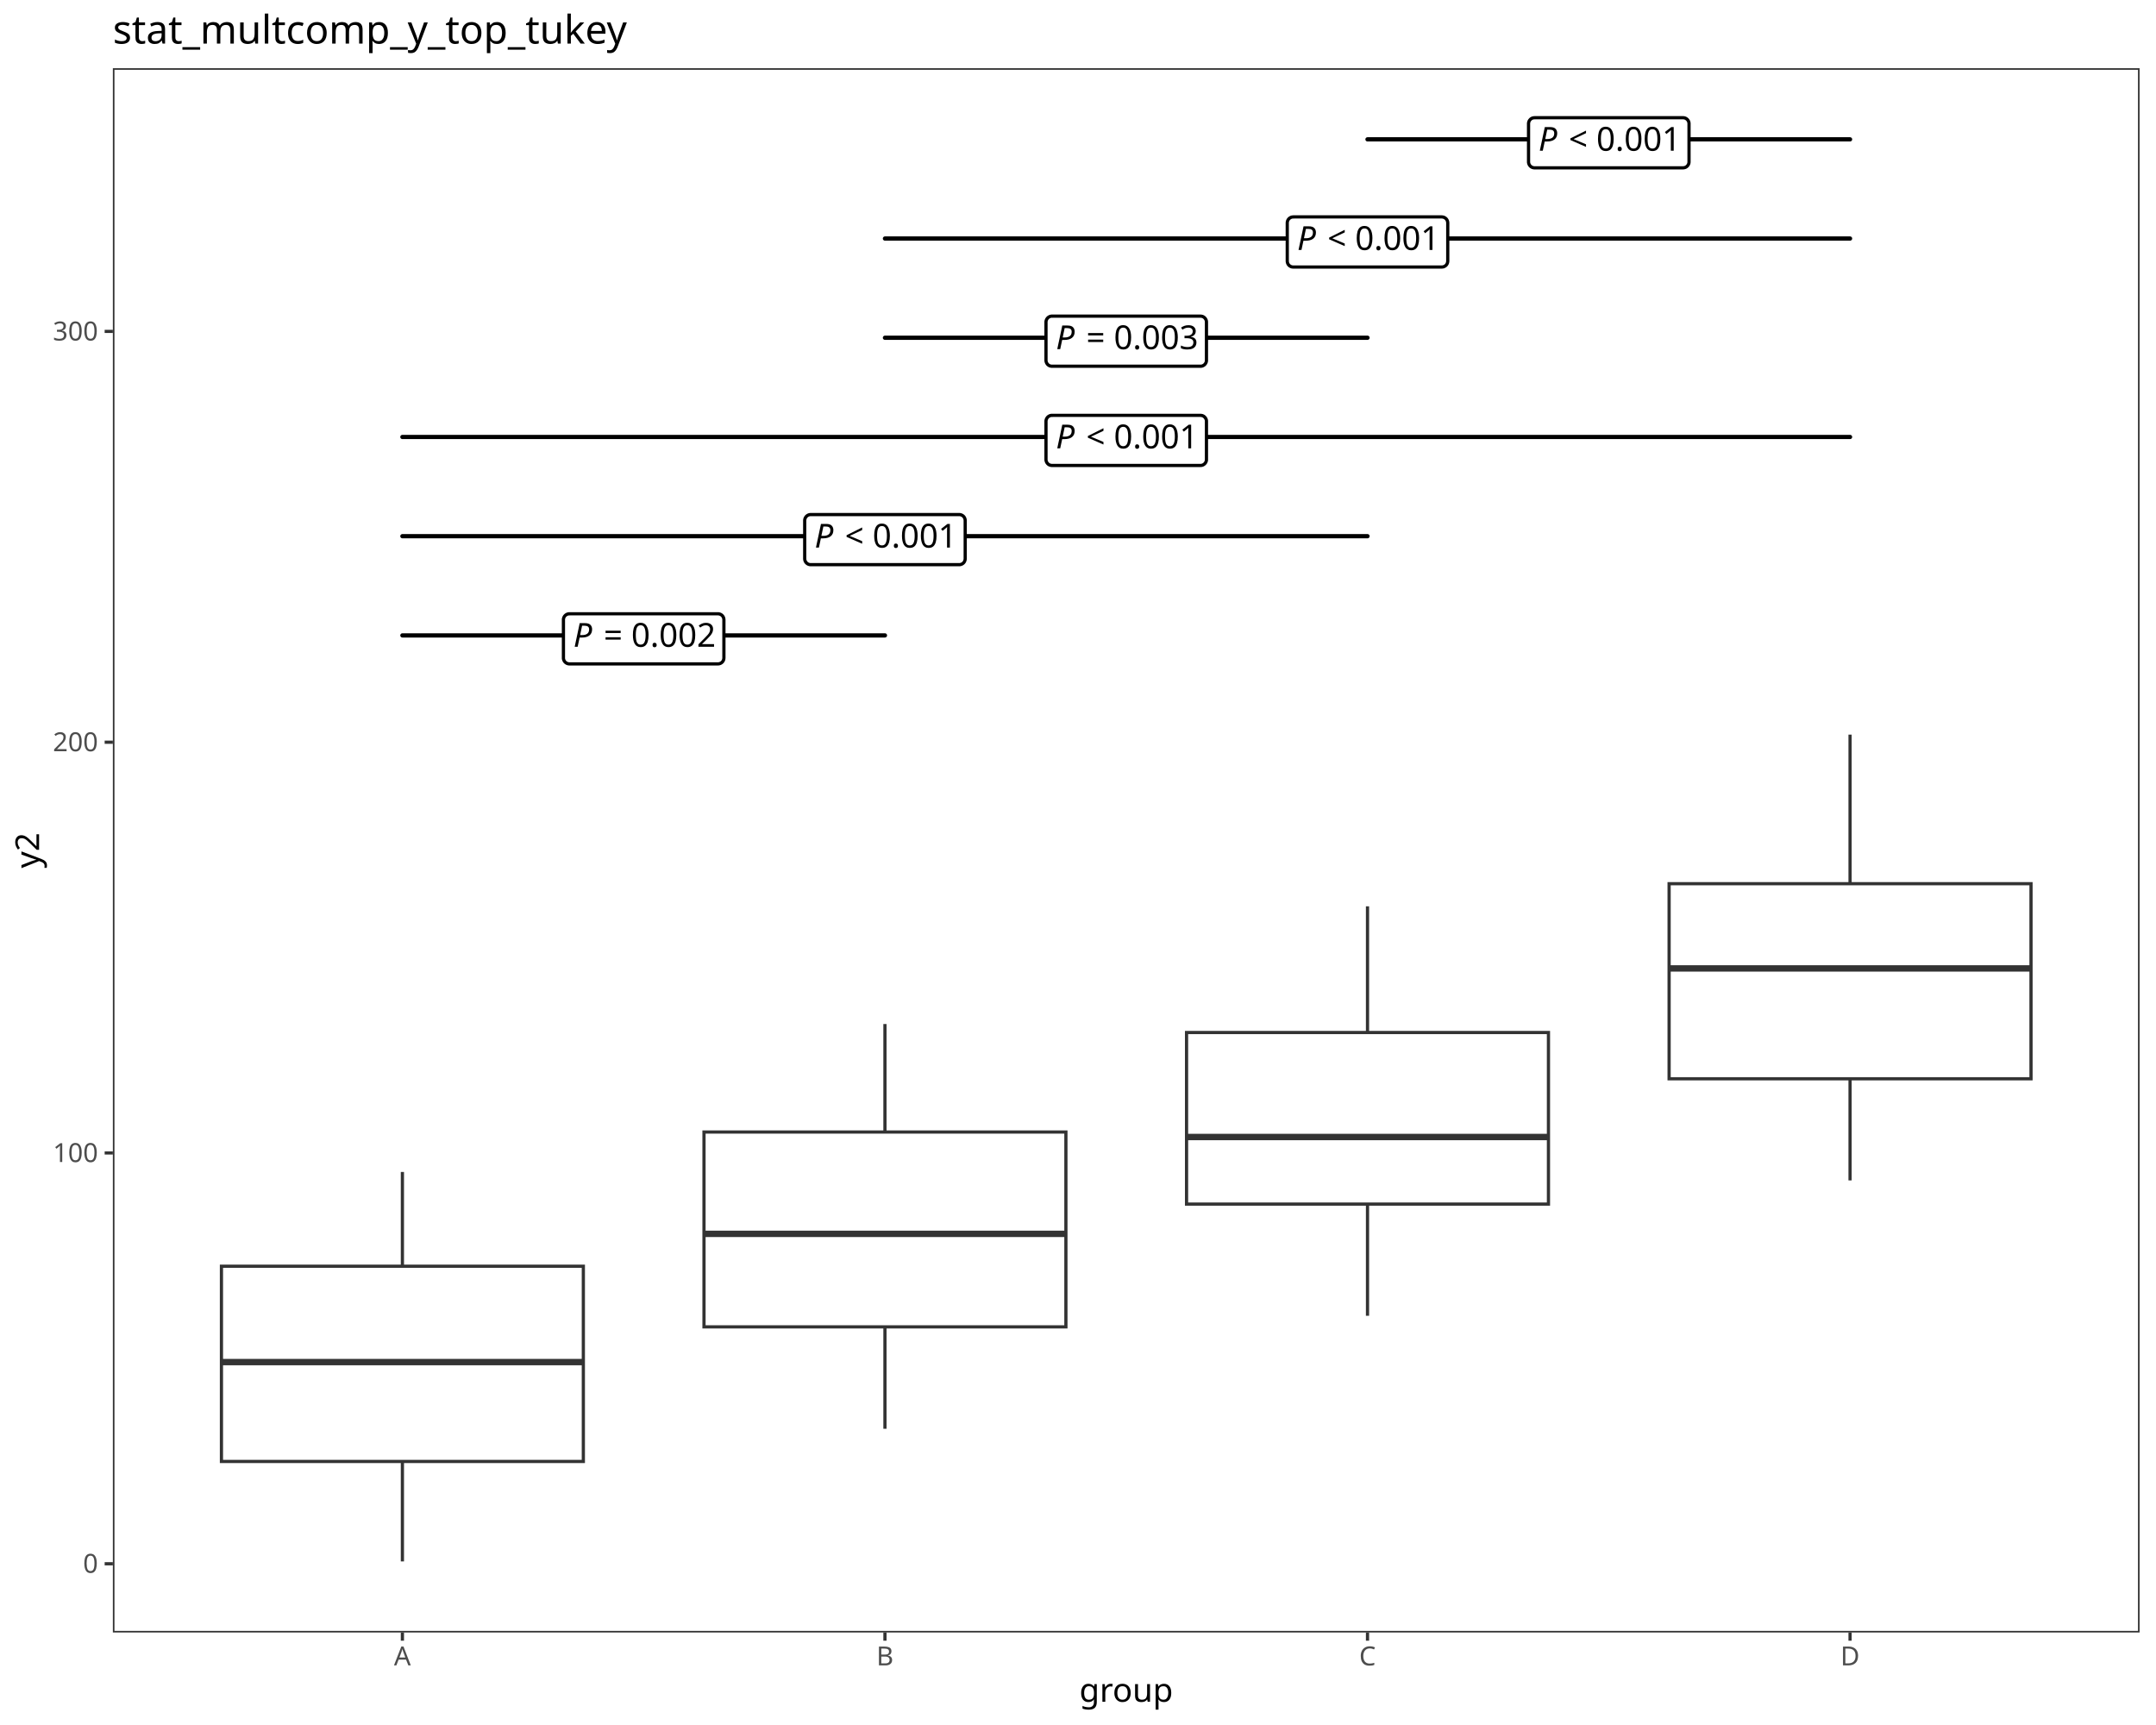
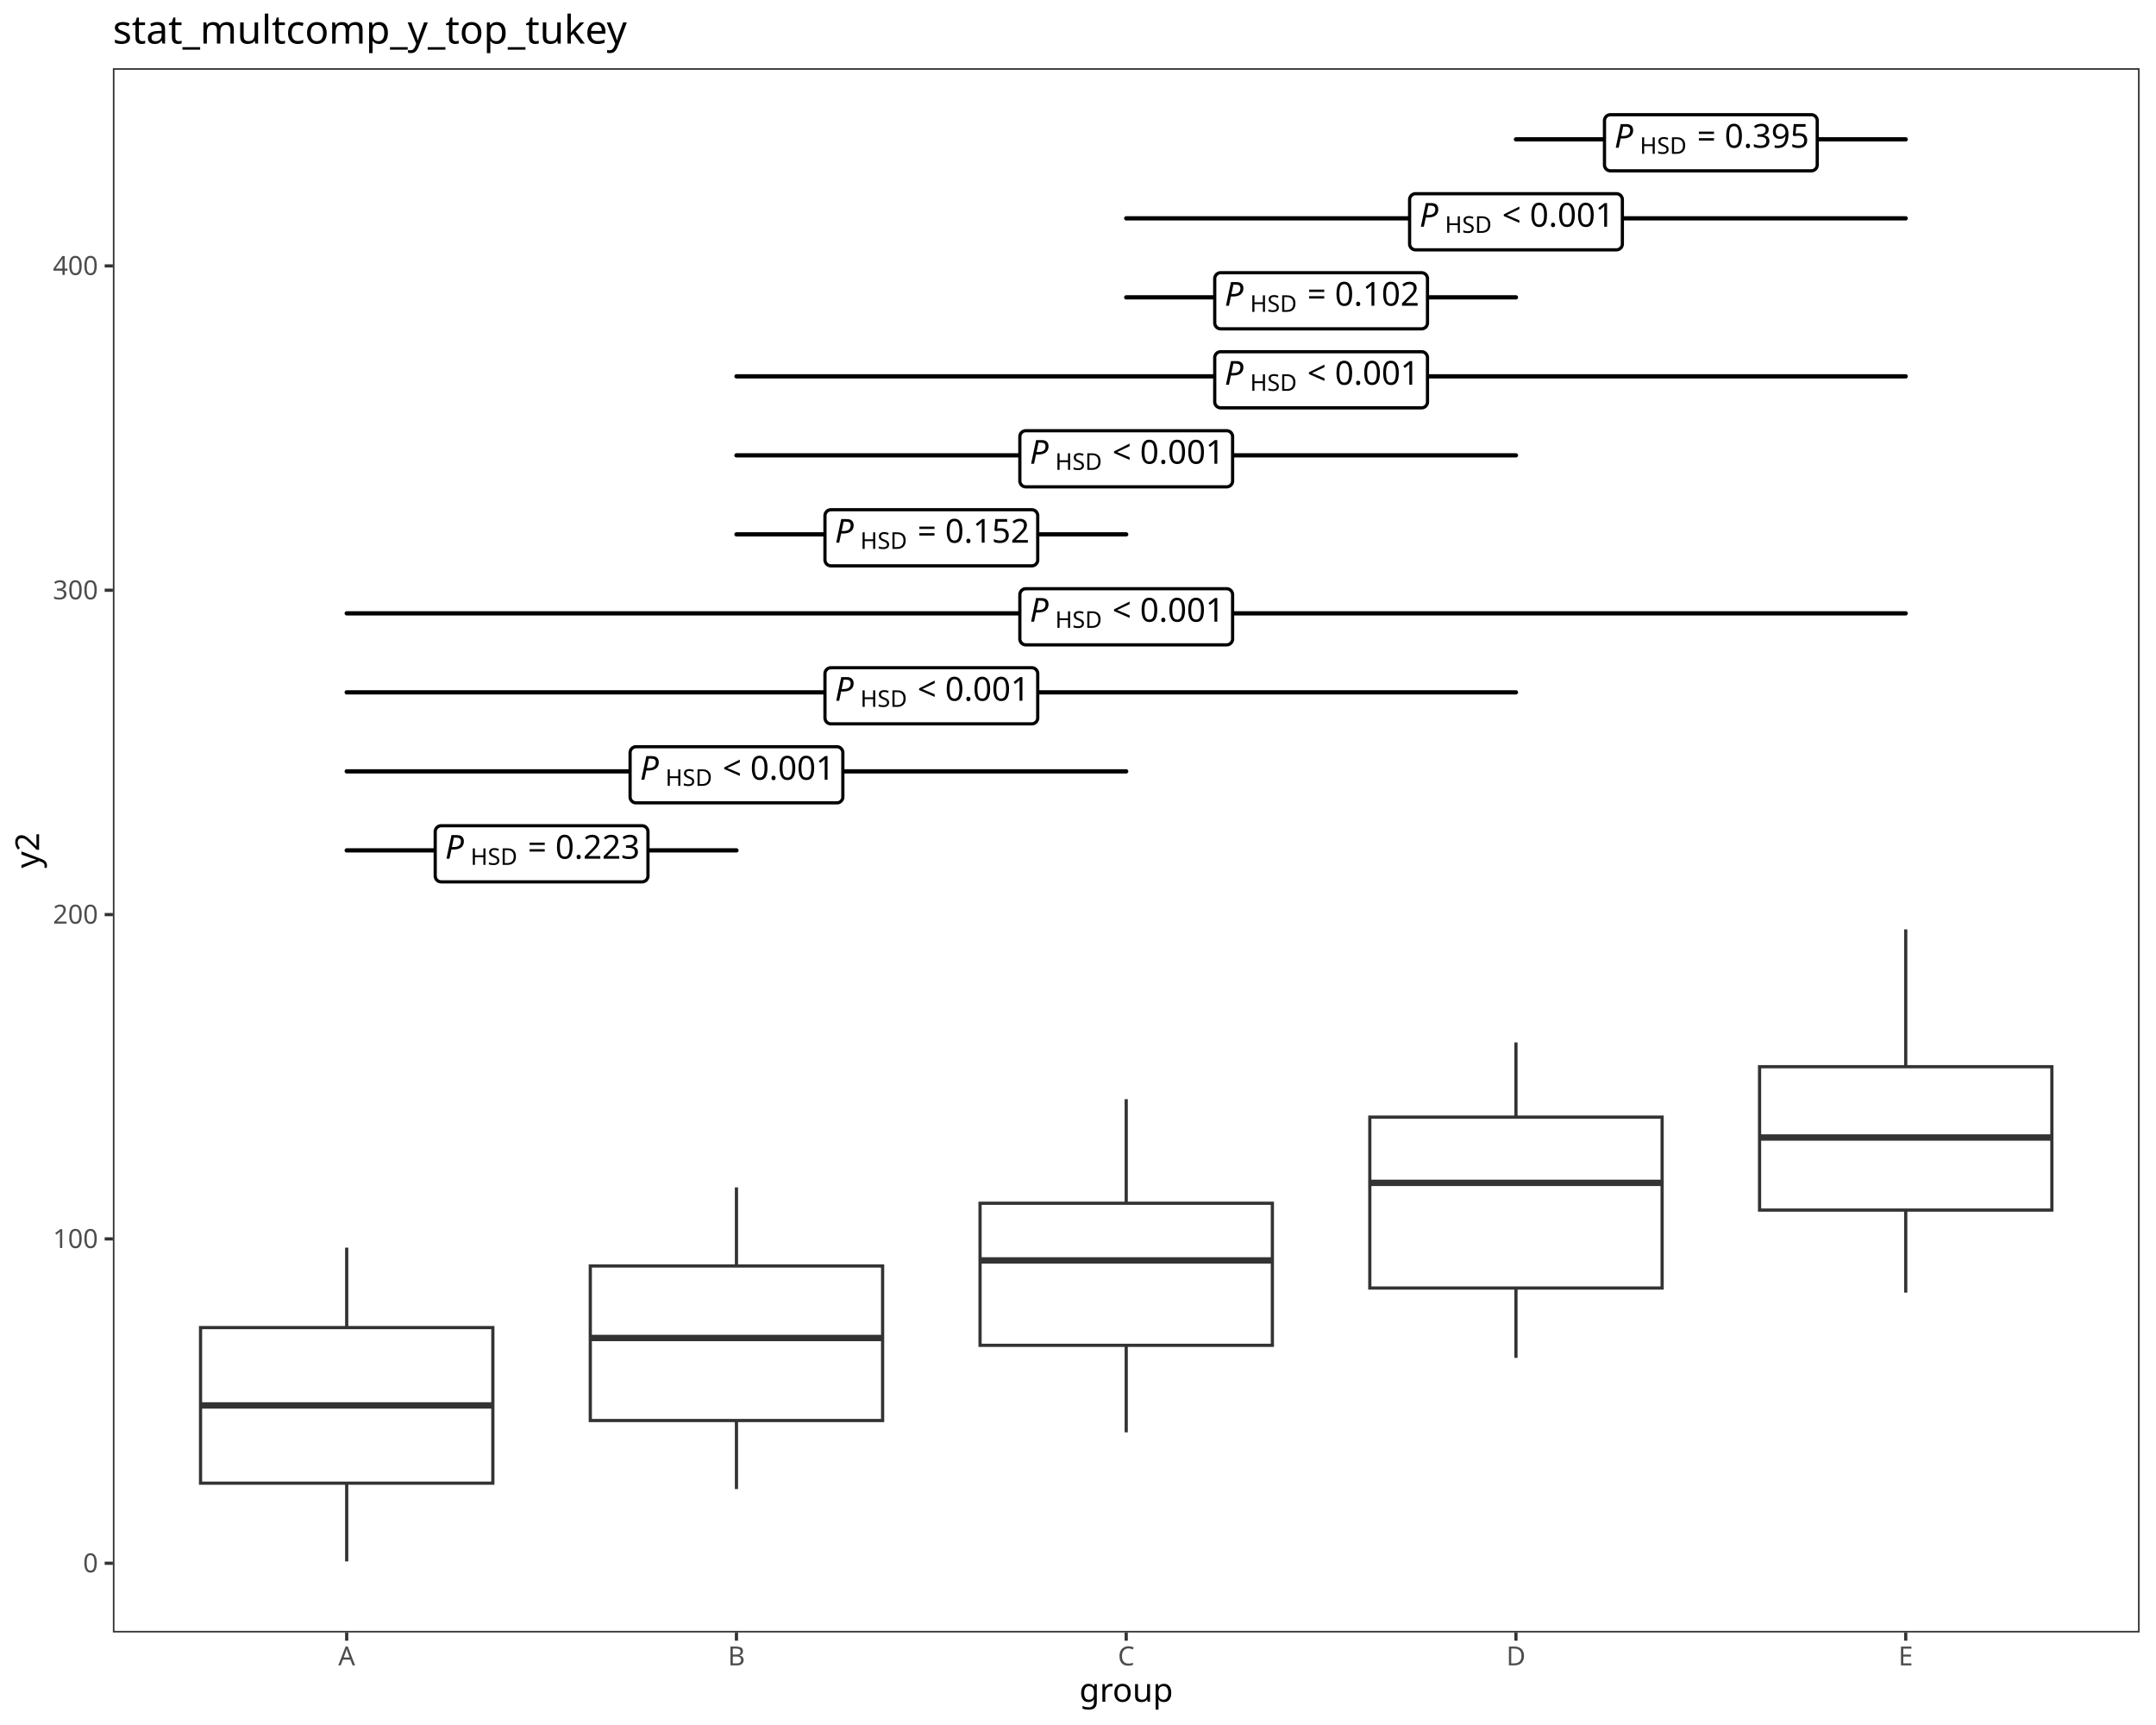
<svg xmlns="http://www.w3.org/2000/svg" class="svglite" data-engine-version="2.0" width="720.00pt" height="576.00pt" viewBox="0 0 720.00 576.00">
  <defs>
    <style type="text/css">
    .svglite line, .svglite polyline, .svglite polygon, .svglite path, .svglite rect, .svglite circle {
      fill: none;
      stroke: #000000;
      stroke-linecap: round;
      stroke-linejoin: round;
      stroke-miterlimit: 10.00;
    }
  </style>
  </defs>
  <rect width="100%" height="100%" style="stroke: none; fill: #FFFFFF;" />
  <defs>
    <clipPath id="cpMC4wMHw3MjAuMDB8MC4wMHw1NzYuMDA=">
      <rect x="0.00" y="0.00" width="720.00" height="576.00" />
    </clipPath>
  </defs>
  <g clip-path="url(#cpMC4wMHw3MjAuMDB8MC4wMHw1NzYuMDA=)">
    <rect x="0.00" y="0.00" width="720.00" height="576.00" style="stroke-width: 1.07; stroke: #FFFFFF; fill: #FFFFFF;" />
  </g>
  <defs>
    <clipPath id="cpMzcuNjl8NzE0LjUyfDIyLjc4fDU0NS4xMQ==">
      <rect x="37.69" y="22.78" width="676.83" height="522.33" />
    </clipPath>
  </defs>
  <g clip-path="url(#cpMzcuNjl8NzE0LjUyfDIyLjc4fDU0NS4xMQ==)">
    <rect x="37.69" y="22.78" width="676.83" height="522.33" style="stroke-width: 1.07; stroke: none; fill: #FFFFFF;" />
-     <line x1="134.38" y1="422.81" x2="134.38" y2="391.33" style="stroke-width: 1.07; stroke: #333333; stroke-linecap: butt;" />
-     <line x1="134.38" y1="488.00" x2="134.38" y2="521.37" style="stroke-width: 1.07; stroke: #333333; stroke-linecap: butt;" />
-     <polygon points="73.95,422.81 73.95,488.00 194.81,488.00 194.81,422.81 73.95,422.81 " style="stroke-width: 1.07; stroke: #333333; stroke-linecap: butt; stroke-linejoin: miter; fill: #FFFFFF;" />
-     <line x1="73.95" y1="454.82" x2="194.81" y2="454.82" style="stroke-width: 2.13; stroke: #333333; stroke-linecap: butt; stroke-linejoin: miter;" />
-     <line x1="295.53" y1="378.00" x2="295.53" y2="341.94" style="stroke-width: 1.07; stroke: #333333; stroke-linecap: butt;" />
-     <line x1="295.53" y1="443.06" x2="295.53" y2="477.08" style="stroke-width: 1.07; stroke: #333333; stroke-linecap: butt;" />
-     <polygon points="235.10,378.00 235.10,443.06 355.96,443.06 355.96,378.00 235.10,378.00 " style="stroke-width: 1.07; stroke: #333333; stroke-linecap: butt; stroke-linejoin: miter; fill: #FFFFFF;" />
-     <line x1="235.10" y1="412.00" x2="355.96" y2="412.00" style="stroke-width: 2.13; stroke: #333333; stroke-linecap: butt; stroke-linejoin: miter;" />
-     <line x1="456.68" y1="344.77" x2="456.68" y2="302.63" style="stroke-width: 1.07; stroke: #333333; stroke-linecap: butt;" />
-     <line x1="456.68" y1="402.06" x2="456.68" y2="439.35" style="stroke-width: 1.07; stroke: #333333; stroke-linecap: butt;" />
-     <polygon points="396.25,344.77 396.25,402.06 517.11,402.06 517.11,344.77 396.25,344.77 " style="stroke-width: 1.07; stroke: #333333; stroke-linecap: butt; stroke-linejoin: miter; fill: #FFFFFF;" />
-     <line x1="396.25" y1="379.66" x2="517.11" y2="379.66" style="stroke-width: 2.13; stroke: #333333; stroke-linecap: butt; stroke-linejoin: miter;" />
-     <line x1="617.83" y1="295.08" x2="617.83" y2="245.30" style="stroke-width: 1.07; stroke: #333333; stroke-linecap: butt;" />
-     <line x1="617.83" y1="360.22" x2="617.83" y2="394.15" style="stroke-width: 1.07; stroke: #333333; stroke-linecap: butt;" />
-     <polygon points="557.40,295.08 557.40,360.22 678.26,360.22 678.26,295.08 557.40,295.08 " style="stroke-width: 1.07; stroke: #333333; stroke-linecap: butt; stroke-linejoin: miter; fill: #FFFFFF;" />
-     <line x1="557.40" y1="323.37" x2="678.26" y2="323.37" style="stroke-width: 2.13; stroke: #333333; stroke-linecap: butt; stroke-linejoin: miter;" />
-     <line x1="134.38" y1="212.17" x2="295.53" y2="212.17" style="stroke-width: 1.42;" />
-     <polygon points="190.14,221.68 239.76,221.68 239.68,221.68 240.00,221.67 240.32,221.60 240.62,221.49 240.89,221.33 241.14,221.13 241.35,220.89 241.52,220.62 241.65,220.32 241.72,220.01 241.75,219.69 241.75,219.69 241.75,206.94 241.75,206.94 241.72,206.62 241.65,206.31 241.52,206.01 241.35,205.74 241.14,205.50 240.89,205.30 240.62,205.14 240.32,205.03 240.00,204.96 239.76,204.95 190.14,204.95 190.38,204.96 190.06,204.95 189.75,204.99 189.44,205.08 189.15,205.22 188.89,205.40 188.66,205.62 188.46,205.87 188.32,206.16 188.21,206.46 188.16,206.78 188.16,206.94 188.16,219.69 188.16,219.53 188.16,219.85 188.21,220.17 188.32,220.47 188.46,220.76 188.66,221.01 188.89,221.23 189.15,221.41 189.44,221.55 189.75,221.64 190.06,221.68 " style="stroke-width: 1.07; fill: #FFFFFF;" />
-     <text x="191.47" y="215.97" style="font-size: 11.04px; font-style: italic; font-family: sans;" textLength="7.37px" lengthAdjust="spacingAndGlyphs">P</text>
-     <text x="198.83" y="215.97" style="font-size: 11.04px; font-family: sans;" textLength="2.76px" lengthAdjust="spacingAndGlyphs"> </text>
-     <text x="201.60" y="215.97" style="font-size: 11.04px; font-family: sans;" textLength="6.45px" lengthAdjust="spacingAndGlyphs">=</text>
-     <text x="208.05" y="215.97" style="font-size: 11.04px; font-family: sans;" textLength="2.76px" lengthAdjust="spacingAndGlyphs"> </text>
-     <text x="210.81" y="215.97" style="font-size: 11.04px; font-family: sans;" textLength="27.63px" lengthAdjust="spacingAndGlyphs">0.002</text>
-     <line x1="134.38" y1="179.04" x2="456.68" y2="179.04" style="stroke-width: 1.42;" />
-     <polygon points="270.72,188.55 320.34,188.55 320.26,188.55 320.58,188.54 320.89,188.47 321.19,188.36 321.47,188.20 321.72,188.00 321.93,187.76 322.10,187.49 322.22,187.19 322.30,186.88 322.33,186.57 322.33,186.57 322.33,173.81 322.33,173.81 322.30,173.49 322.22,173.18 322.10,172.88 321.93,172.61 321.72,172.37 321.47,172.17 321.19,172.01 320.89,171.90 320.58,171.83 320.34,171.82 270.72,171.82 270.96,171.83 270.64,171.82 270.32,171.86 270.01,171.95 269.73,172.09 269.46,172.27 269.23,172.49 269.04,172.75 268.89,173.03 268.79,173.33 268.74,173.65 268.73,173.81 268.73,186.57 268.74,186.41 268.74,186.72 268.79,187.04 268.89,187.34 269.04,187.63 269.23,187.88 269.46,188.10 269.73,188.29 270.01,188.42 270.32,188.51 270.64,188.55 " style="stroke-width: 1.07; fill: #FFFFFF;" />
-     <text x="272.04" y="182.84" style="font-size: 11.04px; font-style: italic; font-family: sans;" textLength="7.37px" lengthAdjust="spacingAndGlyphs">P</text>
-     <text x="279.41" y="182.84" style="font-size: 11.04px; font-family: sans;" textLength="2.76px" lengthAdjust="spacingAndGlyphs"> </text>
-     <text x="282.17" y="182.84" style="font-size: 11.04px; font-family: sans;" textLength="6.45px" lengthAdjust="spacingAndGlyphs">&lt;</text>
-     <text x="288.62" y="182.84" style="font-size: 11.04px; font-family: sans;" textLength="2.76px" lengthAdjust="spacingAndGlyphs"> </text>
-     <text x="291.39" y="182.84" style="font-size: 11.04px; font-family: sans;" textLength="27.63px" lengthAdjust="spacingAndGlyphs">0.001</text>
-     <line x1="134.38" y1="145.91" x2="617.83" y2="145.91" style="stroke-width: 1.42;" />
-     <polygon points="351.29,155.42 400.91,155.42 400.83,155.42 401.15,155.41 401.47,155.35 401.77,155.23 402.04,155.07 402.29,154.87 402.50,154.63 402.67,154.36 402.80,154.07 402.88,153.76 402.90,153.44 402.90,153.44 402.90,140.68 402.90,140.68 402.88,140.36 402.80,140.05 402.67,139.76 402.50,139.49 402.29,139.25 402.04,139.04 401.77,138.88 401.47,138.77 401.15,138.71 400.91,138.69 351.29,138.69 351.53,138.71 351.21,138.69 350.90,138.73 350.59,138.82 350.30,138.96 350.04,139.14 349.81,139.36 349.62,139.62 349.47,139.90 349.37,140.20 349.31,140.52 349.31,140.68 349.31,153.44 349.31,153.28 349.31,153.60 349.37,153.91 349.47,154.22 349.62,154.50 349.81,154.75 350.04,154.98 350.30,155.16 350.59,155.29 350.90,155.38 351.21,155.42 " style="stroke-width: 1.07; fill: #FFFFFF;" />
-     <text x="352.62" y="149.71" style="font-size: 11.04px; font-style: italic; font-family: sans;" textLength="7.37px" lengthAdjust="spacingAndGlyphs">P</text>
-     <text x="359.99" y="149.71" style="font-size: 11.04px; font-family: sans;" textLength="2.76px" lengthAdjust="spacingAndGlyphs"> </text>
-     <text x="362.75" y="149.71" style="font-size: 11.04px; font-family: sans;" textLength="6.45px" lengthAdjust="spacingAndGlyphs">&lt;</text>
-     <text x="369.20" y="149.71" style="font-size: 11.04px; font-family: sans;" textLength="2.76px" lengthAdjust="spacingAndGlyphs"> </text>
-     <text x="371.96" y="149.71" style="font-size: 11.04px; font-family: sans;" textLength="27.63px" lengthAdjust="spacingAndGlyphs">0.001</text>
-     <line x1="295.53" y1="112.78" x2="456.68" y2="112.78" style="stroke-width: 1.42;" />
-     <polygon points="351.29,122.29 400.91,122.29 400.83,122.29 401.15,122.28 401.47,122.22 401.77,122.10 402.04,121.94 402.29,121.74 402.50,121.50 402.67,121.23 402.80,120.94 402.88,120.63 402.90,120.31 402.90,120.31 402.90,107.55 402.90,107.55 402.88,107.23 402.80,106.92 402.67,106.63 402.50,106.36 402.29,106.12 402.04,105.91 401.77,105.75 401.47,105.64 401.15,105.58 400.91,105.56 351.29,105.56 351.53,105.58 351.21,105.56 350.90,105.60 350.59,105.69 350.30,105.83 350.04,106.01 349.81,106.23 349.62,106.49 349.47,106.77 349.37,107.07 349.31,107.39 349.31,107.55 349.31,120.31 349.31,120.15 349.31,120.47 349.37,120.78 349.47,121.09 349.62,121.37 349.81,121.63 350.04,121.85 350.30,122.03 350.59,122.17 350.90,122.25 351.21,122.29 " style="stroke-width: 1.07; fill: #FFFFFF;" />
-     <text x="352.62" y="116.59" style="font-size: 11.04px; font-style: italic; font-family: sans;" textLength="7.37px" lengthAdjust="spacingAndGlyphs">P</text>
-     <text x="359.99" y="116.59" style="font-size: 11.04px; font-family: sans;" textLength="2.76px" lengthAdjust="spacingAndGlyphs"> </text>
-     <text x="362.75" y="116.59" style="font-size: 11.04px; font-family: sans;" textLength="6.45px" lengthAdjust="spacingAndGlyphs">=</text>
-     <text x="369.20" y="116.59" style="font-size: 11.04px; font-family: sans;" textLength="2.76px" lengthAdjust="spacingAndGlyphs"> </text>
-     <text x="371.96" y="116.59" style="font-size: 11.04px; font-family: sans;" textLength="27.63px" lengthAdjust="spacingAndGlyphs">0.003</text>
-     <line x1="295.53" y1="79.65" x2="617.83" y2="79.65" style="stroke-width: 1.42;" />
-     <polygon points="431.87,89.17 481.49,89.17 481.41,89.16 481.73,89.15 482.04,89.09 482.34,88.97 482.62,88.81 482.87,88.61 483.08,88.37 483.25,88.10 483.37,87.81 483.45,87.50 483.48,87.18 483.48,87.18 483.48,74.42 483.48,74.42 483.45,74.10 483.37,73.79 483.25,73.50 483.08,73.23 482.87,72.99 482.62,72.79 482.34,72.63 482.04,72.51 481.73,72.45 481.49,72.43 431.87,72.43 432.11,72.45 431.79,72.44 431.47,72.47 431.17,72.56 430.88,72.70 430.61,72.88 430.38,73.10 430.19,73.36 430.04,73.64 429.94,73.95 429.89,74.26 429.88,74.42 429.88,87.18 429.89,87.02 429.89,87.34 429.94,87.65 430.04,87.96 430.19,88.24 430.38,88.50 430.61,88.72 430.88,88.90 431.17,89.04 431.47,89.13 431.79,89.16 " style="stroke-width: 1.07; fill: #FFFFFF;" />
-     <text x="433.19" y="83.46" style="font-size: 11.04px; font-style: italic; font-family: sans;" textLength="7.37px" lengthAdjust="spacingAndGlyphs">P</text>
-     <text x="440.56" y="83.46" style="font-size: 11.04px; font-family: sans;" textLength="2.76px" lengthAdjust="spacingAndGlyphs"> </text>
-     <text x="443.32" y="83.46" style="font-size: 11.04px; font-family: sans;" textLength="6.45px" lengthAdjust="spacingAndGlyphs">&lt;</text>
-     <text x="449.77" y="83.46" style="font-size: 11.04px; font-family: sans;" textLength="2.76px" lengthAdjust="spacingAndGlyphs"> </text>
-     <text x="452.54" y="83.46" style="font-size: 11.04px; font-family: sans;" textLength="27.63px" lengthAdjust="spacingAndGlyphs">0.001</text>
-     <line x1="456.68" y1="46.53" x2="617.83" y2="46.53" style="stroke-width: 1.42;" />
-     <polygon points="512.45,56.04 562.06,56.04 561.98,56.04 562.30,56.02 562.62,55.96 562.92,55.85 563.19,55.69 563.44,55.48 563.65,55.24 563.82,54.97 563.95,54.68 564.03,54.37 564.05,54.05 564.05,54.05 564.05,41.29 564.05,41.29 564.03,40.97 563.95,40.66 563.82,40.37 563.65,40.10 563.44,39.86 563.19,39.66 562.92,39.50 562.62,39.38 562.30,39.32 562.06,39.31 512.45,39.31 512.68,39.32 512.37,39.31 512.05,39.35 511.74,39.43 511.45,39.57 511.19,39.75 510.96,39.98 510.77,40.23 510.62,40.51 510.52,40.82 510.46,41.13 510.46,41.29 510.46,54.05 510.46,53.89 510.46,54.21 510.52,54.53 510.62,54.83 510.77,55.11 510.96,55.37 511.19,55.59 511.45,55.77 511.74,55.91 512.05,56.00 512.37,56.04 " style="stroke-width: 1.07; fill: #FFFFFF;" />
-     <text x="513.77" y="50.33" style="font-size: 11.04px; font-style: italic; font-family: sans;" textLength="7.37px" lengthAdjust="spacingAndGlyphs">P</text>
-     <text x="521.14" y="50.33" style="font-size: 11.04px; font-family: sans;" textLength="2.76px" lengthAdjust="spacingAndGlyphs"> </text>
-     <text x="523.90" y="50.33" style="font-size: 11.04px; font-family: sans;" textLength="6.45px" lengthAdjust="spacingAndGlyphs">&lt;</text>
-     <text x="530.35" y="50.33" style="font-size: 11.04px; font-family: sans;" textLength="2.76px" lengthAdjust="spacingAndGlyphs"> </text>
-     <text x="533.11" y="50.33" style="font-size: 11.04px; font-family: sans;" textLength="27.63px" lengthAdjust="spacingAndGlyphs">0.001</text>
+     <line x1="115.78" y1="443.30" x2="115.78" y2="416.60" style="stroke-width: 1.07; stroke: #333333; stroke-linecap: butt;" />
+     <line x1="115.78" y1="495.25" x2="115.78" y2="521.37" style="stroke-width: 1.07; stroke: #333333; stroke-linecap: butt;" />
+     <polygon points="66.97,443.30 66.97,495.25 164.59,495.25 164.59,443.30 66.97,443.30 " style="stroke-width: 1.07; stroke: #333333; stroke-linecap: butt; stroke-linejoin: miter; fill: #FFFFFF;" />
+     <line x1="66.97" y1="469.29" x2="164.59" y2="469.29" style="stroke-width: 2.13; stroke: #333333; stroke-linecap: butt; stroke-linejoin: miter;" />
+     <line x1="245.94" y1="422.73" x2="245.94" y2="396.48" style="stroke-width: 1.07; stroke: #333333; stroke-linecap: butt;" />
+     <line x1="245.94" y1="474.33" x2="245.94" y2="497.23" style="stroke-width: 1.07; stroke: #333333; stroke-linecap: butt;" />
+     <polygon points="197.13,422.73 197.13,474.33 294.75,474.33 294.75,422.73 197.13,422.73 " style="stroke-width: 1.07; stroke: #333333; stroke-linecap: butt; stroke-linejoin: miter; fill: #FFFFFF;" />
+     <line x1="197.13" y1="446.77" x2="294.75" y2="446.77" style="stroke-width: 2.13; stroke: #333333; stroke-linecap: butt; stroke-linejoin: miter;" />
+     <line x1="376.10" y1="401.78" x2="376.10" y2="367.02" style="stroke-width: 1.07; stroke: #333333; stroke-linecap: butt;" />
+     <line x1="376.10" y1="449.22" x2="376.10" y2="478.27" style="stroke-width: 1.07; stroke: #333333; stroke-linecap: butt;" />
+     <polygon points="327.29,401.78 327.29,449.22 424.91,449.22 424.91,401.78 327.29,401.78 " style="stroke-width: 1.07; stroke: #333333; stroke-linecap: butt; stroke-linejoin: miter; fill: #FFFFFF;" />
+     <line x1="327.29" y1="420.87" x2="424.91" y2="420.87" style="stroke-width: 2.13; stroke: #333333; stroke-linecap: butt; stroke-linejoin: miter;" />
+     <line x1="506.26" y1="373.02" x2="506.26" y2="348.07" style="stroke-width: 1.07; stroke: #333333; stroke-linecap: butt;" />
+     <line x1="506.26" y1="430.09" x2="506.26" y2="453.41" style="stroke-width: 1.07; stroke: #333333; stroke-linecap: butt;" />
+     <polygon points="457.45,373.02 457.45,430.09 555.07,430.09 555.07,373.02 457.45,373.02 " style="stroke-width: 1.07; stroke: #333333; stroke-linecap: butt; stroke-linejoin: miter; fill: #FFFFFF;" />
+     <line x1="457.45" y1="394.97" x2="555.07" y2="394.97" style="stroke-width: 2.13; stroke: #333333; stroke-linecap: butt; stroke-linejoin: miter;" />
+     <line x1="636.42" y1="356.19" x2="636.42" y2="310.33" style="stroke-width: 1.07; stroke: #333333; stroke-linecap: butt;" />
+     <line x1="636.42" y1="404.06" x2="636.42" y2="431.61" style="stroke-width: 1.07; stroke: #333333; stroke-linecap: butt;" />
+     <polygon points="587.61,356.19 587.61,404.06 685.23,404.06 685.23,356.19 587.61,356.19 " style="stroke-width: 1.07; stroke: #333333; stroke-linecap: butt; stroke-linejoin: miter; fill: #FFFFFF;" />
+     <line x1="587.61" y1="379.83" x2="685.23" y2="379.83" style="stroke-width: 2.13; stroke: #333333; stroke-linecap: butt; stroke-linejoin: miter;" />
+     <line x1="115.78" y1="283.95" x2="245.94" y2="283.95" style="stroke-width: 1.42;" />
+     <polygon points="147.32,294.47 214.40,294.47 214.32,294.46 214.64,294.45 214.96,294.39 215.26,294.27 215.53,294.11 215.78,293.91 215.99,293.67 216.16,293.40 216.29,293.11 216.37,292.80 216.39,292.48 216.39,292.48 216.39,277.71 216.39,277.71 216.37,277.39 216.29,277.08 216.16,276.79 215.99,276.52 215.78,276.28 215.53,276.07 215.26,275.91 214.96,275.80 214.64,275.74 214.40,275.72 147.32,275.72 147.56,275.74 147.24,275.72 146.93,275.76 146.62,275.85 146.33,275.99 146.07,276.17 145.84,276.39 145.64,276.65 145.50,276.93 145.40,277.23 145.34,277.55 145.34,277.71 145.34,292.48 145.34,292.32 145.34,292.64 145.40,292.95 145.50,293.26 145.64,293.54 145.84,293.80 146.07,294.02 146.33,294.20 146.62,294.34 146.93,294.42 147.24,294.46 " style="stroke-width: 1.07; fill: #FFFFFF;" />
+     <text x="148.65" y="286.74" style="font-size: 11.04px; font-style: italic; font-family: sans;" textLength="7.37px" lengthAdjust="spacingAndGlyphs">P</text>
+     <text x="157.15" y="288.79" style="font-size: 7.73px; font-family: sans;" textLength="16.32px" lengthAdjust="spacingAndGlyphs">HSD</text>
+     <text x="173.48" y="286.74" style="font-size: 11.04px; font-family: sans;" textLength="2.76px" lengthAdjust="spacingAndGlyphs"> </text>
+     <text x="176.24" y="286.74" style="font-size: 11.04px; font-family: sans;" textLength="6.45px" lengthAdjust="spacingAndGlyphs">=</text>
+     <text x="182.69" y="286.74" style="font-size: 11.04px; font-family: sans;" textLength="2.76px" lengthAdjust="spacingAndGlyphs"> </text>
+     <text x="185.45" y="286.74" style="font-size: 11.04px; font-family: sans;" textLength="27.63px" lengthAdjust="spacingAndGlyphs">0.223</text>
+     <line x1="115.78" y1="257.57" x2="376.10" y2="257.57" style="stroke-width: 1.42;" />
+     <polygon points="212.40,268.08 279.48,268.08 279.40,268.08 279.72,268.07 280.04,268.01 280.34,267.89 280.61,267.73 280.86,267.53 281.07,267.29 281.24,267.02 281.37,266.73 281.45,266.42 281.47,266.10 281.47,266.10 281.47,251.33 281.47,251.33 281.45,251.01 281.37,250.70 281.24,250.41 281.07,250.14 280.86,249.90 280.61,249.69 280.34,249.53 280.04,249.42 279.72,249.36 279.48,249.34 212.40,249.34 212.64,249.36 212.32,249.34 212.01,249.38 211.70,249.47 211.41,249.61 211.15,249.79 210.92,250.01 210.72,250.27 210.58,250.55 210.48,250.85 210.42,251.17 210.42,251.33 210.42,266.10 210.42,265.94 210.42,266.26 210.48,266.57 210.58,266.88 210.72,267.16 210.92,267.42 211.15,267.64 211.41,267.82 211.70,267.96 212.01,268.04 212.32,268.08 " style="stroke-width: 1.07; fill: #FFFFFF;" />
+     <text x="213.73" y="260.36" style="font-size: 11.04px; font-style: italic; font-family: sans;" textLength="7.37px" lengthAdjust="spacingAndGlyphs">P</text>
+     <text x="222.23" y="262.41" style="font-size: 7.73px; font-family: sans;" textLength="16.32px" lengthAdjust="spacingAndGlyphs">HSD</text>
+     <text x="238.56" y="260.36" style="font-size: 11.04px; font-family: sans;" textLength="2.76px" lengthAdjust="spacingAndGlyphs"> </text>
+     <text x="241.32" y="260.36" style="font-size: 11.04px; font-family: sans;" textLength="6.45px" lengthAdjust="spacingAndGlyphs">&lt;</text>
+     <text x="247.77" y="260.36" style="font-size: 11.04px; font-family: sans;" textLength="2.76px" lengthAdjust="spacingAndGlyphs"> </text>
+     <text x="250.53" y="260.36" style="font-size: 11.04px; font-family: sans;" textLength="27.63px" lengthAdjust="spacingAndGlyphs">0.001</text>
+     <line x1="115.78" y1="231.19" x2="506.26" y2="231.19" style="stroke-width: 1.42;" />
+     <polygon points="277.48,241.70 344.56,241.70 344.48,241.70 344.80,241.69 345.12,241.63 345.42,241.51 345.69,241.35 345.94,241.15 346.15,240.91 346.32,240.64 346.45,240.35 346.53,240.04 346.55,239.72 346.55,239.72 346.55,224.95 346.55,224.95 346.53,224.63 346.45,224.32 346.32,224.03 346.15,223.76 345.94,223.52 345.69,223.31 345.42,223.15 345.12,223.04 344.80,222.98 344.56,222.96 277.48,222.96 277.72,222.98 277.40,222.96 277.09,223.00 276.78,223.09 276.49,223.23 276.23,223.41 276.00,223.63 275.81,223.89 275.66,224.17 275.56,224.47 275.50,224.79 275.50,224.95 275.50,239.72 275.50,239.56 275.50,239.88 275.56,240.19 275.66,240.50 275.81,240.78 276.00,241.04 276.23,241.26 276.49,241.44 276.78,241.58 277.09,241.66 277.40,241.70 " style="stroke-width: 1.07; fill: #FFFFFF;" />
+     <text x="278.81" y="233.98" style="font-size: 11.04px; font-style: italic; font-family: sans;" textLength="7.37px" lengthAdjust="spacingAndGlyphs">P</text>
+     <text x="287.31" y="236.03" style="font-size: 7.73px; font-family: sans;" textLength="16.32px" lengthAdjust="spacingAndGlyphs">HSD</text>
+     <text x="303.64" y="233.98" style="font-size: 11.04px; font-family: sans;" textLength="2.76px" lengthAdjust="spacingAndGlyphs"> </text>
+     <text x="306.40" y="233.98" style="font-size: 11.04px; font-family: sans;" textLength="6.45px" lengthAdjust="spacingAndGlyphs">&lt;</text>
+     <text x="312.85" y="233.98" style="font-size: 11.04px; font-family: sans;" textLength="2.76px" lengthAdjust="spacingAndGlyphs"> </text>
+     <text x="315.61" y="233.98" style="font-size: 11.04px; font-family: sans;" textLength="27.63px" lengthAdjust="spacingAndGlyphs">0.001</text>
+     <line x1="115.78" y1="204.81" x2="636.42" y2="204.81" style="stroke-width: 1.42;" />
+     <polygon points="342.56,215.32 409.64,215.32 409.56,215.32 409.88,215.31 410.20,215.25 410.50,215.13 410.77,214.97 411.02,214.77 411.23,214.53 411.40,214.26 411.53,213.97 411.61,213.66 411.63,213.34 411.63,213.34 411.63,198.57 411.63,198.57 411.61,198.25 411.53,197.94 411.40,197.65 411.23,197.38 411.02,197.14 410.77,196.93 410.50,196.77 410.20,196.66 409.88,196.60 409.64,196.58 342.56,196.58 342.80,196.60 342.48,196.58 342.17,196.62 341.86,196.71 341.57,196.85 341.31,197.03 341.08,197.25 340.89,197.51 340.74,197.79 340.64,198.09 340.58,198.41 340.58,198.57 340.58,213.34 340.58,213.18 340.58,213.50 340.64,213.81 340.74,214.12 340.89,214.40 341.08,214.65 341.31,214.88 341.57,215.06 341.86,215.20 342.17,215.28 342.48,215.32 " style="stroke-width: 1.07; fill: #FFFFFF;" />
+     <text x="343.89" y="207.60" style="font-size: 11.04px; font-style: italic; font-family: sans;" textLength="7.37px" lengthAdjust="spacingAndGlyphs">P</text>
+     <text x="352.39" y="209.65" style="font-size: 7.73px; font-family: sans;" textLength="16.32px" lengthAdjust="spacingAndGlyphs">HSD</text>
+     <text x="368.72" y="207.60" style="font-size: 11.04px; font-family: sans;" textLength="2.76px" lengthAdjust="spacingAndGlyphs"> </text>
+     <text x="371.48" y="207.60" style="font-size: 11.04px; font-family: sans;" textLength="6.45px" lengthAdjust="spacingAndGlyphs">&lt;</text>
+     <text x="377.93" y="207.60" style="font-size: 11.04px; font-family: sans;" textLength="2.76px" lengthAdjust="spacingAndGlyphs"> </text>
+     <text x="380.69" y="207.60" style="font-size: 11.04px; font-family: sans;" textLength="27.63px" lengthAdjust="spacingAndGlyphs">0.001</text>
+     <line x1="245.94" y1="178.43" x2="376.10" y2="178.43" style="stroke-width: 1.42;" />
+     <polygon points="277.48,188.94 344.56,188.94 344.48,188.94 344.80,188.93 345.12,188.87 345.42,188.75 345.69,188.59 345.94,188.39 346.15,188.15 346.32,187.88 346.45,187.59 346.53,187.28 346.55,186.96 346.55,186.96 346.55,172.19 346.55,172.19 346.53,171.87 346.45,171.56 346.32,171.27 346.15,171.00 345.94,170.76 345.69,170.55 345.42,170.39 345.12,170.28 344.80,170.22 344.56,170.20 277.48,170.20 277.72,170.22 277.40,170.20 277.09,170.24 276.78,170.33 276.49,170.47 276.23,170.65 276.00,170.87 275.81,171.13 275.66,171.41 275.56,171.71 275.50,172.03 275.50,172.19 275.50,186.96 275.50,186.80 275.50,187.12 275.56,187.43 275.66,187.74 275.81,188.02 276.00,188.27 276.23,188.50 276.49,188.68 276.78,188.81 277.09,188.90 277.40,188.94 " style="stroke-width: 1.07; fill: #FFFFFF;" />
+     <text x="278.81" y="181.22" style="font-size: 11.04px; font-style: italic; font-family: sans;" textLength="7.37px" lengthAdjust="spacingAndGlyphs">P</text>
+     <text x="287.31" y="183.27" style="font-size: 7.73px; font-family: sans;" textLength="16.32px" lengthAdjust="spacingAndGlyphs">HSD</text>
+     <text x="303.64" y="181.22" style="font-size: 11.04px; font-family: sans;" textLength="2.76px" lengthAdjust="spacingAndGlyphs"> </text>
+     <text x="306.40" y="181.22" style="font-size: 11.04px; font-family: sans;" textLength="6.45px" lengthAdjust="spacingAndGlyphs">=</text>
+     <text x="312.85" y="181.22" style="font-size: 11.04px; font-family: sans;" textLength="2.76px" lengthAdjust="spacingAndGlyphs"> </text>
+     <text x="315.61" y="181.22" style="font-size: 11.04px; font-family: sans;" textLength="27.63px" lengthAdjust="spacingAndGlyphs">0.152</text>
+     <line x1="245.94" y1="152.05" x2="506.26" y2="152.05" style="stroke-width: 1.42;" />
+     <polygon points="342.56,162.56 409.64,162.56 409.56,162.56 409.88,162.55 410.20,162.49 410.50,162.37 410.77,162.21 411.02,162.01 411.23,161.77 411.40,161.50 411.53,161.21 411.61,160.90 411.63,160.58 411.63,160.58 411.63,145.81 411.63,145.81 411.61,145.49 411.53,145.18 411.40,144.89 411.23,144.61 411.02,144.38 410.77,144.17 410.50,144.01 410.20,143.90 409.88,143.84 409.64,143.82 342.56,143.82 342.80,143.84 342.48,143.82 342.17,143.86 341.86,143.95 341.57,144.09 341.31,144.27 341.08,144.49 340.89,144.75 340.74,145.03 340.64,145.33 340.58,145.65 340.58,145.81 340.58,160.58 340.58,160.42 340.58,160.74 340.64,161.05 340.74,161.36 340.89,161.64 341.08,161.89 341.31,162.12 341.57,162.30 341.86,162.43 342.17,162.52 342.48,162.56 " style="stroke-width: 1.07; fill: #FFFFFF;" />
+     <text x="343.89" y="154.84" style="font-size: 11.04px; font-style: italic; font-family: sans;" textLength="7.37px" lengthAdjust="spacingAndGlyphs">P</text>
+     <text x="352.39" y="156.89" style="font-size: 7.73px; font-family: sans;" textLength="16.32px" lengthAdjust="spacingAndGlyphs">HSD</text>
+     <text x="368.72" y="154.84" style="font-size: 11.04px; font-family: sans;" textLength="2.76px" lengthAdjust="spacingAndGlyphs"> </text>
+     <text x="371.48" y="154.84" style="font-size: 11.04px; font-family: sans;" textLength="6.45px" lengthAdjust="spacingAndGlyphs">&lt;</text>
+     <text x="377.93" y="154.84" style="font-size: 11.04px; font-family: sans;" textLength="2.76px" lengthAdjust="spacingAndGlyphs"> </text>
+     <text x="380.69" y="154.84" style="font-size: 11.04px; font-family: sans;" textLength="27.63px" lengthAdjust="spacingAndGlyphs">0.001</text>
+     <line x1="245.94" y1="125.67" x2="636.42" y2="125.67" style="stroke-width: 1.42;" />
+     <polygon points="407.64,136.18 474.72,136.18 474.64,136.18 474.96,136.17 475.28,136.11 475.58,135.99 475.85,135.83 476.10,135.63 476.31,135.39 476.48,135.12 476.61,134.83 476.69,134.52 476.71,134.20 476.71,134.20 476.71,119.43 476.71,119.43 476.69,119.11 476.61,118.80 476.48,118.50 476.31,118.23 476.10,118.00 475.85,117.79 475.58,117.63 475.28,117.52 474.96,117.46 474.72,117.44 407.64,117.44 407.88,117.46 407.56,117.44 407.25,117.48 406.94,117.57 406.65,117.71 406.39,117.89 406.16,118.11 405.97,118.37 405.82,118.65 405.72,118.95 405.66,119.27 405.66,119.43 405.66,134.20 405.66,134.04 405.66,134.36 405.72,134.67 405.82,134.98 405.97,135.26 406.16,135.51 406.39,135.74 406.65,135.92 406.94,136.05 407.25,136.14 407.56,136.18 " style="stroke-width: 1.07; fill: #FFFFFF;" />
+     <text x="408.97" y="128.46" style="font-size: 11.04px; font-style: italic; font-family: sans;" textLength="7.37px" lengthAdjust="spacingAndGlyphs">P</text>
+     <text x="417.47" y="130.51" style="font-size: 7.73px; font-family: sans;" textLength="16.32px" lengthAdjust="spacingAndGlyphs">HSD</text>
+     <text x="433.80" y="128.46" style="font-size: 11.04px; font-family: sans;" textLength="2.76px" lengthAdjust="spacingAndGlyphs"> </text>
+     <text x="436.56" y="128.46" style="font-size: 11.04px; font-family: sans;" textLength="6.45px" lengthAdjust="spacingAndGlyphs">&lt;</text>
+     <text x="443.01" y="128.46" style="font-size: 11.04px; font-family: sans;" textLength="2.76px" lengthAdjust="spacingAndGlyphs"> </text>
+     <text x="445.77" y="128.46" style="font-size: 11.04px; font-family: sans;" textLength="27.63px" lengthAdjust="spacingAndGlyphs">0.001</text>
+     <line x1="376.10" y1="99.29" x2="506.26" y2="99.29" style="stroke-width: 1.42;" />
+     <polygon points="407.64,109.80 474.72,109.80 474.64,109.80 474.96,109.79 475.28,109.72 475.58,109.61 475.85,109.45 476.10,109.25 476.31,109.01 476.48,108.74 476.61,108.45 476.69,108.13 476.71,107.82 476.71,107.82 476.71,93.05 476.71,93.05 476.69,92.73 476.61,92.42 476.48,92.12 476.31,91.85 476.10,91.61 475.85,91.41 475.58,91.25 475.28,91.14 474.96,91.08 474.72,91.06 407.64,91.06 407.88,91.08 407.56,91.06 407.25,91.10 406.94,91.19 406.65,91.33 406.39,91.51 406.16,91.73 405.97,91.99 405.82,92.27 405.72,92.57 405.66,92.89 405.66,93.05 405.66,107.82 405.66,107.66 405.66,107.98 405.72,108.29 405.82,108.60 405.97,108.88 406.16,109.13 406.39,109.36 406.65,109.54 406.94,109.67 407.25,109.76 407.56,109.80 " style="stroke-width: 1.07; fill: #FFFFFF;" />
+     <text x="408.97" y="102.08" style="font-size: 11.04px; font-style: italic; font-family: sans;" textLength="7.37px" lengthAdjust="spacingAndGlyphs">P</text>
+     <text x="417.47" y="104.13" style="font-size: 7.73px; font-family: sans;" textLength="16.32px" lengthAdjust="spacingAndGlyphs">HSD</text>
+     <text x="433.80" y="102.08" style="font-size: 11.04px; font-family: sans;" textLength="2.76px" lengthAdjust="spacingAndGlyphs"> </text>
+     <text x="436.56" y="102.08" style="font-size: 11.04px; font-family: sans;" textLength="6.45px" lengthAdjust="spacingAndGlyphs">=</text>
+     <text x="443.01" y="102.08" style="font-size: 11.04px; font-family: sans;" textLength="2.76px" lengthAdjust="spacingAndGlyphs"> </text>
+     <text x="445.77" y="102.08" style="font-size: 11.04px; font-family: sans;" textLength="27.63px" lengthAdjust="spacingAndGlyphs">0.102</text>
+     <line x1="376.10" y1="72.91" x2="636.42" y2="72.91" style="stroke-width: 1.42;" />
+     <polygon points="472.72,83.42 539.80,83.42 539.72,83.42 540.04,83.41 540.36,83.34 540.66,83.23 540.93,83.07 541.18,82.87 541.39,82.63 541.56,82.36 541.69,82.07 541.77,81.75 541.79,81.44 541.79,81.44 541.79,66.67 541.79,66.67 541.77,66.35 541.69,66.04 541.56,65.74 541.39,65.47 541.18,65.23 540.93,65.03 540.66,64.87 540.36,64.76 540.04,64.70 539.80,64.68 472.72,64.68 472.96,64.70 472.64,64.68 472.33,64.72 472.02,64.81 471.73,64.95 471.47,65.13 471.24,65.35 471.05,65.61 470.90,65.89 470.80,66.19 470.74,66.51 470.74,66.67 470.74,81.44 470.74,81.28 470.74,81.60 470.80,81.91 470.90,82.21 471.05,82.50 471.24,82.75 471.47,82.98 471.73,83.16 472.02,83.29 472.33,83.38 472.64,83.42 " style="stroke-width: 1.07; fill: #FFFFFF;" />
+     <text x="474.05" y="75.70" style="font-size: 11.04px; font-style: italic; font-family: sans;" textLength="7.37px" lengthAdjust="spacingAndGlyphs">P</text>
+     <text x="482.55" y="77.75" style="font-size: 7.73px; font-family: sans;" textLength="16.32px" lengthAdjust="spacingAndGlyphs">HSD</text>
+     <text x="498.88" y="75.70" style="font-size: 11.04px; font-family: sans;" textLength="2.76px" lengthAdjust="spacingAndGlyphs"> </text>
+     <text x="501.64" y="75.70" style="font-size: 11.04px; font-family: sans;" textLength="6.45px" lengthAdjust="spacingAndGlyphs">&lt;</text>
+     <text x="508.09" y="75.70" style="font-size: 11.04px; font-family: sans;" textLength="2.76px" lengthAdjust="spacingAndGlyphs"> </text>
+     <text x="510.85" y="75.70" style="font-size: 11.04px; font-family: sans;" textLength="27.63px" lengthAdjust="spacingAndGlyphs">0.001</text>
+     <line x1="506.26" y1="46.53" x2="636.42" y2="46.53" style="stroke-width: 1.42;" />
+     <polygon points="537.80,57.04 604.88,57.04 604.80,57.04 605.12,57.03 605.44,56.96 605.74,56.85 606.01,56.69 606.26,56.49 606.47,56.25 606.64,55.98 606.77,55.68 606.85,55.37 606.87,55.06 606.87,55.06 606.87,40.29 606.87,40.29 606.85,39.97 606.77,39.66 606.64,39.36 606.47,39.09 606.26,38.85 606.01,38.65 605.74,38.49 605.44,38.38 605.12,38.31 604.88,38.30 537.80,38.30 538.04,38.31 537.72,38.30 537.41,38.34 537.10,38.43 536.81,38.57 536.55,38.75 536.32,38.97 536.13,39.23 535.98,39.51 535.88,39.81 535.82,40.13 535.82,40.29 535.82,55.06 535.82,54.90 535.82,55.22 535.88,55.53 535.98,55.83 536.13,56.12 536.32,56.37 536.55,56.59 536.81,56.78 537.10,56.91 537.41,57.00 537.72,57.04 " style="stroke-width: 1.07; fill: #FFFFFF;" />
+     <text x="539.13" y="49.32" style="font-size: 11.04px; font-style: italic; font-family: sans;" textLength="7.37px" lengthAdjust="spacingAndGlyphs">P</text>
+     <text x="547.63" y="51.36" style="font-size: 7.73px; font-family: sans;" textLength="16.32px" lengthAdjust="spacingAndGlyphs">HSD</text>
+     <text x="563.96" y="49.32" style="font-size: 11.04px; font-family: sans;" textLength="2.76px" lengthAdjust="spacingAndGlyphs"> </text>
+     <text x="566.72" y="49.32" style="font-size: 11.04px; font-family: sans;" textLength="6.45px" lengthAdjust="spacingAndGlyphs">=</text>
+     <text x="573.17" y="49.32" style="font-size: 11.04px; font-family: sans;" textLength="2.76px" lengthAdjust="spacingAndGlyphs"> </text>
+     <text x="575.93" y="49.32" style="font-size: 11.04px; font-family: sans;" textLength="27.63px" lengthAdjust="spacingAndGlyphs">0.395</text>
    <rect x="37.69" y="22.78" width="676.83" height="522.33" style="stroke-width: 1.07; stroke: #333333;" />
  </g>
  <g clip-path="url(#cpMC4wMHw3MjAuMDB8MC4wMHw1NzYuMDA=)">
-     <text x="32.76" y="525.18" text-anchor="end" style="font-size: 8.80px; fill: #4D4D4D; font-family: sans;" textLength="4.89px" lengthAdjust="spacingAndGlyphs">0</text>
-     <text x="32.76" y="388.02" text-anchor="end" style="font-size: 8.80px; fill: #4D4D4D; font-family: sans;" textLength="14.68px" lengthAdjust="spacingAndGlyphs">100</text>
-     <text x="32.76" y="250.85" text-anchor="end" style="font-size: 8.80px; fill: #4D4D4D; font-family: sans;" textLength="14.68px" lengthAdjust="spacingAndGlyphs">200</text>
-     <text x="32.76" y="113.69" text-anchor="end" style="font-size: 8.80px; fill: #4D4D4D; font-family: sans;" textLength="14.68px" lengthAdjust="spacingAndGlyphs">300</text>
-     <polyline points="34.95,522.16 37.69,522.16 " style="stroke-width: 1.07; stroke: #333333; stroke-linecap: butt;" />
-     <polyline points="34.95,384.99 37.69,384.99 " style="stroke-width: 1.07; stroke: #333333; stroke-linecap: butt;" />
-     <polyline points="34.95,247.83 37.69,247.83 " style="stroke-width: 1.07; stroke: #333333; stroke-linecap: butt;" />
-     <polyline points="34.95,110.66 37.69,110.66 " style="stroke-width: 1.07; stroke: #333333; stroke-linecap: butt;" />
-     <polyline points="134.38,547.85 134.38,545.11 " style="stroke-width: 1.07; stroke: #333333; stroke-linecap: butt;" />
-     <polyline points="295.53,547.85 295.53,545.11 " style="stroke-width: 1.07; stroke: #333333; stroke-linecap: butt;" />
-     <polyline points="456.68,547.85 456.68,545.11 " style="stroke-width: 1.07; stroke: #333333; stroke-linecap: butt;" />
-     <polyline points="617.83,547.85 617.83,545.11 " style="stroke-width: 1.07; stroke: #333333; stroke-linecap: butt;" />
-     <text x="134.38" y="556.10" text-anchor="middle" style="font-size: 8.80px; fill: #4D4D4D; font-family: sans;" textLength="5.87px" lengthAdjust="spacingAndGlyphs">A</text>
-     <text x="295.53" y="556.10" text-anchor="middle" style="font-size: 8.80px; fill: #4D4D4D; font-family: sans;" textLength="5.87px" lengthAdjust="spacingAndGlyphs">B</text>
-     <text x="456.68" y="556.10" text-anchor="middle" style="font-size: 8.80px; fill: #4D4D4D; font-family: sans;" textLength="6.36px" lengthAdjust="spacingAndGlyphs">C</text>
-     <text x="617.83" y="556.10" text-anchor="middle" style="font-size: 8.80px; fill: #4D4D4D; font-family: sans;" textLength="6.36px" lengthAdjust="spacingAndGlyphs">D</text>
+     <text x="32.76" y="525.02" text-anchor="end" style="font-size: 8.80px; fill: #4D4D4D; font-family: sans;" textLength="4.89px" lengthAdjust="spacingAndGlyphs">0</text>
+     <text x="32.76" y="416.72" text-anchor="end" style="font-size: 8.80px; fill: #4D4D4D; font-family: sans;" textLength="14.68px" lengthAdjust="spacingAndGlyphs">100</text>
+     <text x="32.76" y="308.42" text-anchor="end" style="font-size: 8.80px; fill: #4D4D4D; font-family: sans;" textLength="14.68px" lengthAdjust="spacingAndGlyphs">200</text>
+     <text x="32.76" y="200.12" text-anchor="end" style="font-size: 8.80px; fill: #4D4D4D; font-family: sans;" textLength="14.68px" lengthAdjust="spacingAndGlyphs">300</text>
+     <text x="32.76" y="91.81" text-anchor="end" style="font-size: 8.80px; fill: #4D4D4D; font-family: sans;" textLength="14.68px" lengthAdjust="spacingAndGlyphs">400</text>
+     <polyline points="34.95,521.99 37.69,521.99 " style="stroke-width: 1.07; stroke: #333333; stroke-linecap: butt;" />
+     <polyline points="34.95,413.69 37.69,413.69 " style="stroke-width: 1.07; stroke: #333333; stroke-linecap: butt;" />
+     <polyline points="34.95,305.39 37.69,305.39 " style="stroke-width: 1.07; stroke: #333333; stroke-linecap: butt;" />
+     <polyline points="34.95,197.09 37.69,197.09 " style="stroke-width: 1.07; stroke: #333333; stroke-linecap: butt;" />
+     <polyline points="34.95,88.79 37.69,88.79 " style="stroke-width: 1.07; stroke: #333333; stroke-linecap: butt;" />
+     <polyline points="115.78,547.85 115.78,545.11 " style="stroke-width: 1.07; stroke: #333333; stroke-linecap: butt;" />
+     <polyline points="245.94,547.85 245.94,545.11 " style="stroke-width: 1.07; stroke: #333333; stroke-linecap: butt;" />
+     <polyline points="376.10,547.85 376.10,545.11 " style="stroke-width: 1.07; stroke: #333333; stroke-linecap: butt;" />
+     <polyline points="506.26,547.85 506.26,545.11 " style="stroke-width: 1.07; stroke: #333333; stroke-linecap: butt;" />
+     <polyline points="636.42,547.85 636.42,545.11 " style="stroke-width: 1.07; stroke: #333333; stroke-linecap: butt;" />
+     <text x="115.78" y="556.10" text-anchor="middle" style="font-size: 8.80px; fill: #4D4D4D; font-family: sans;" textLength="5.87px" lengthAdjust="spacingAndGlyphs">A</text>
+     <text x="245.94" y="556.10" text-anchor="middle" style="font-size: 8.80px; fill: #4D4D4D; font-family: sans;" textLength="5.87px" lengthAdjust="spacingAndGlyphs">B</text>
+     <text x="376.10" y="556.10" text-anchor="middle" style="font-size: 8.80px; fill: #4D4D4D; font-family: sans;" textLength="6.36px" lengthAdjust="spacingAndGlyphs">C</text>
+     <text x="506.26" y="556.10" text-anchor="middle" style="font-size: 8.80px; fill: #4D4D4D; font-family: sans;" textLength="6.36px" lengthAdjust="spacingAndGlyphs">D</text>
+     <text x="636.42" y="556.10" text-anchor="middle" style="font-size: 8.80px; fill: #4D4D4D; font-family: sans;" textLength="5.87px" lengthAdjust="spacingAndGlyphs">E</text>
    <text x="376.10" y="568.24" text-anchor="middle" style="font-size: 11.00px; font-family: sans;" textLength="28.14px" lengthAdjust="spacingAndGlyphs">group</text>
    <text transform="translate(13.05,283.95) rotate(-90)" text-anchor="middle" style="font-size: 11.00px; font-family: sans;" textLength="11.62px" lengthAdjust="spacingAndGlyphs">y2</text>
    <text x="37.69" y="14.56" style="font-size: 13.20px; font-family: sans;" textLength="164.40px" lengthAdjust="spacingAndGlyphs">stat_multcomp_y_top_tukey</text>
  </g>
</svg>
